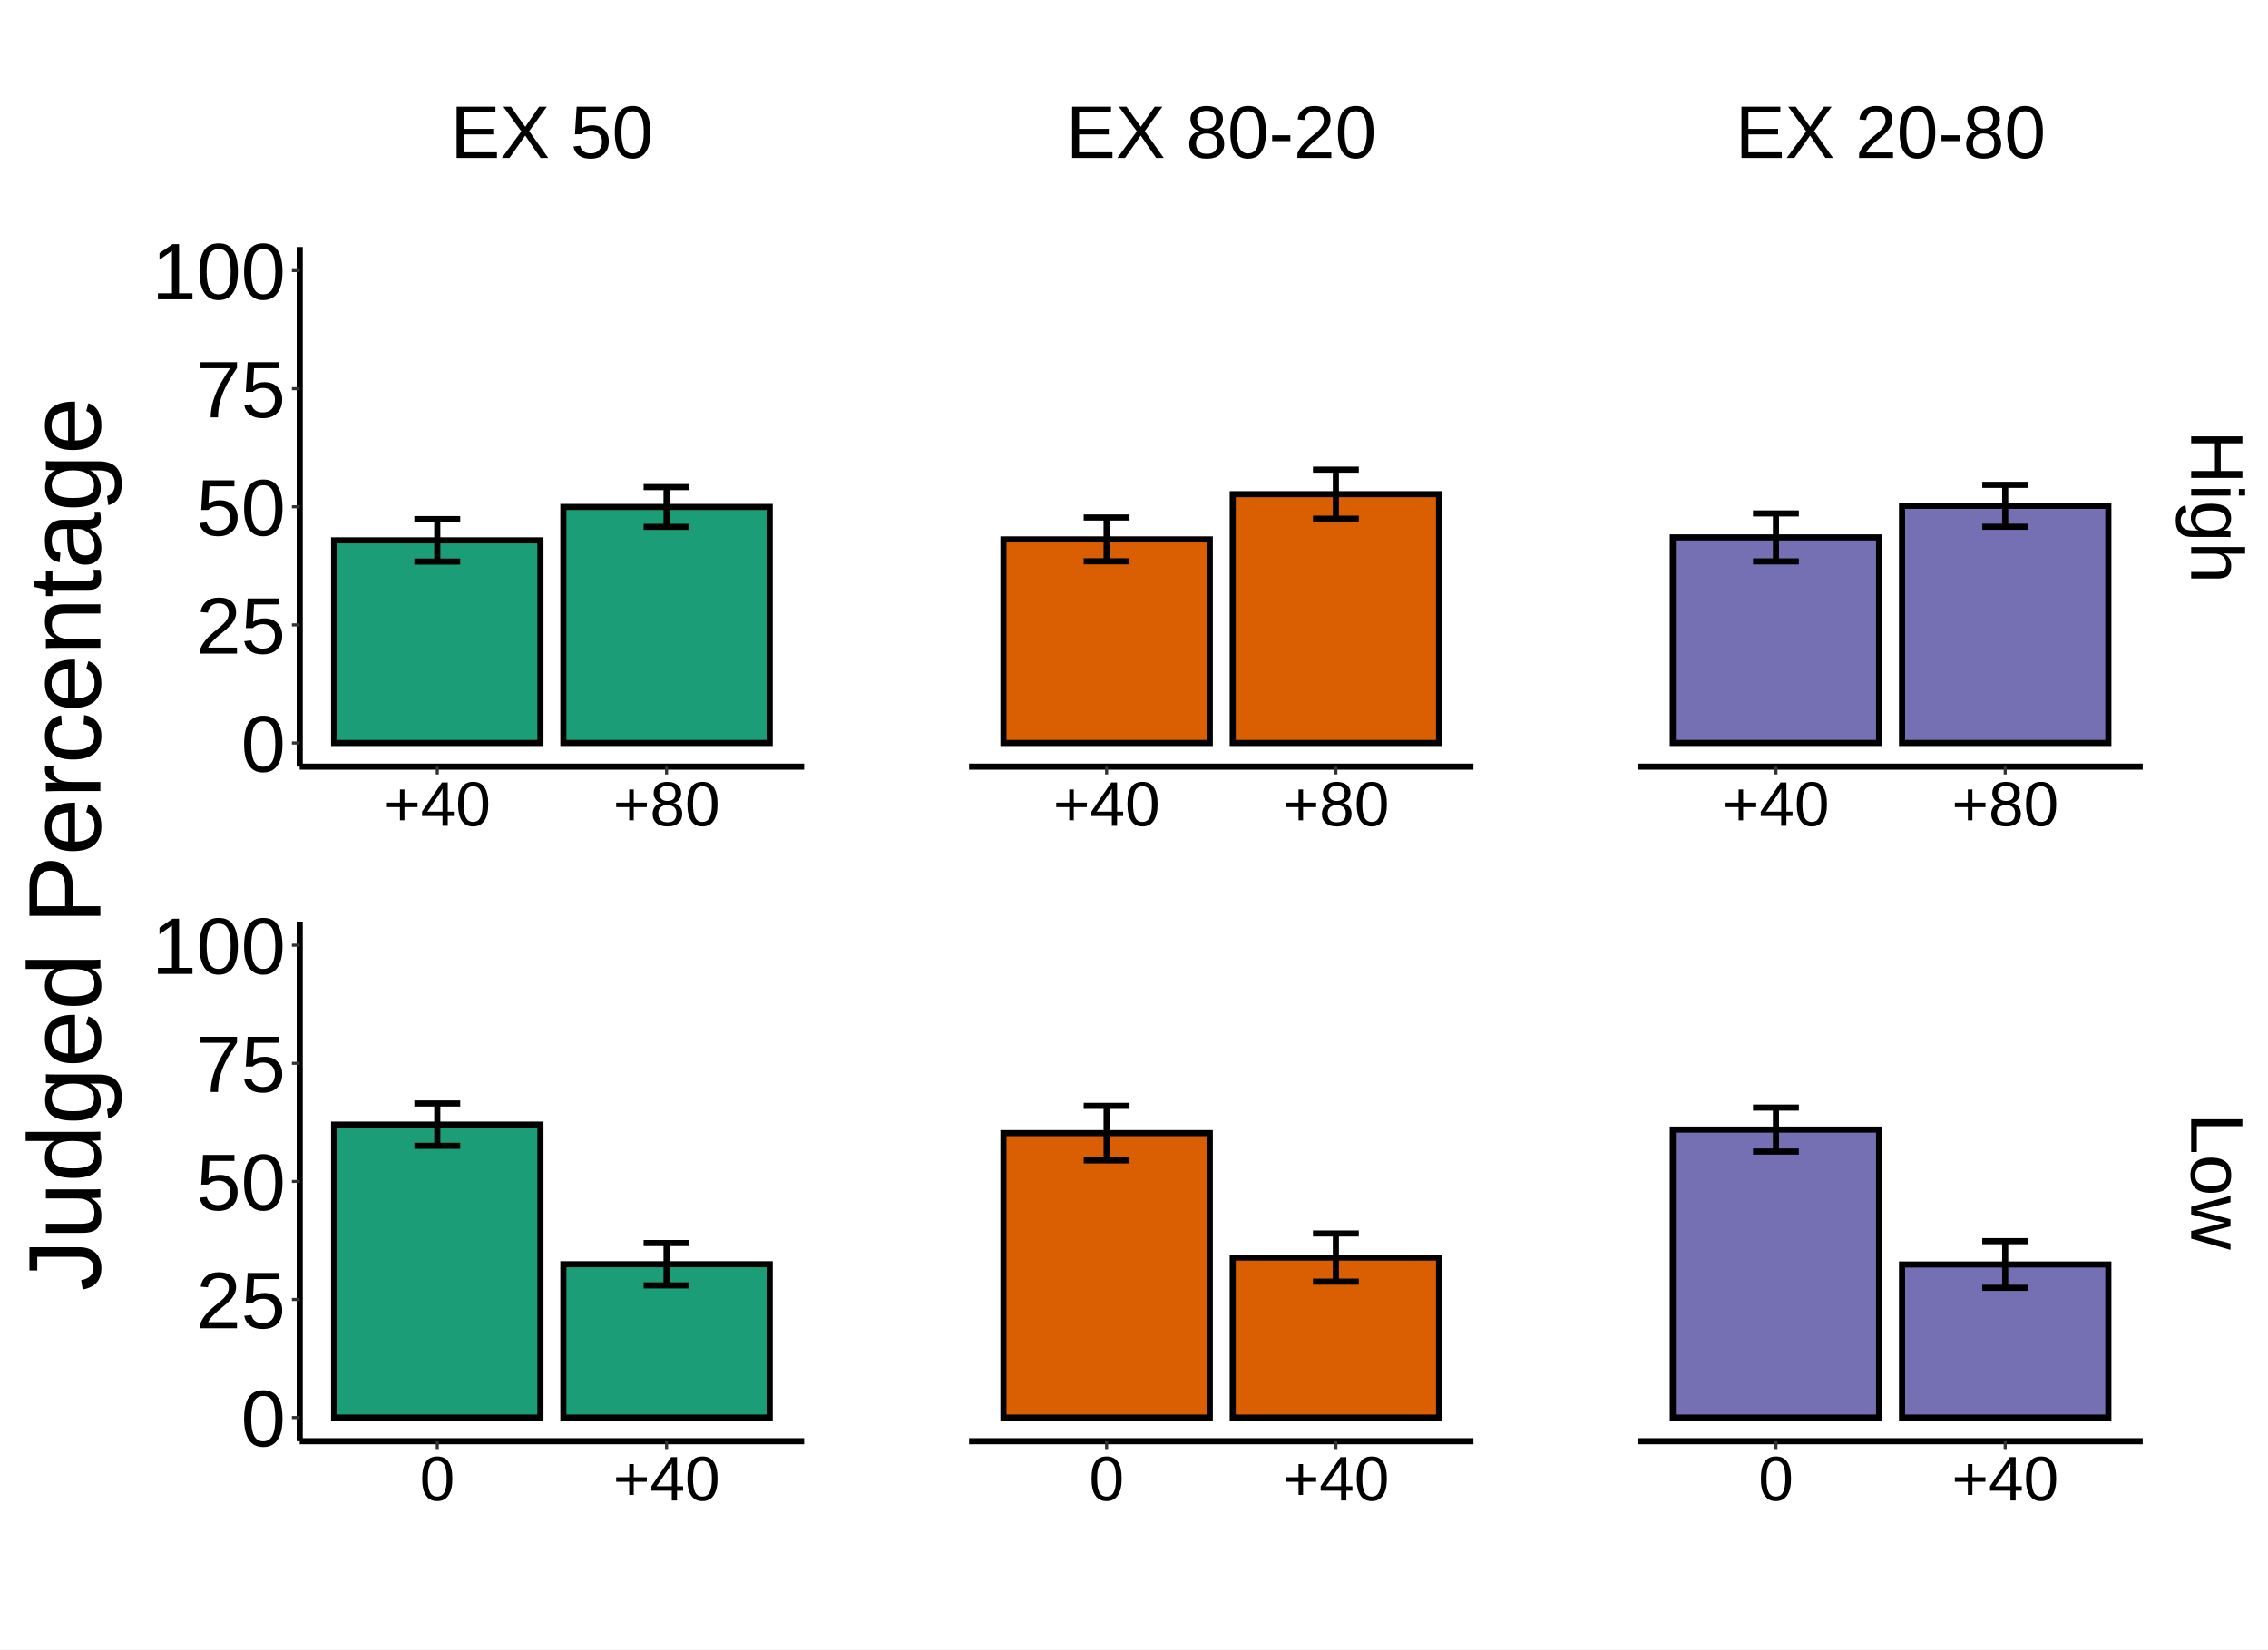
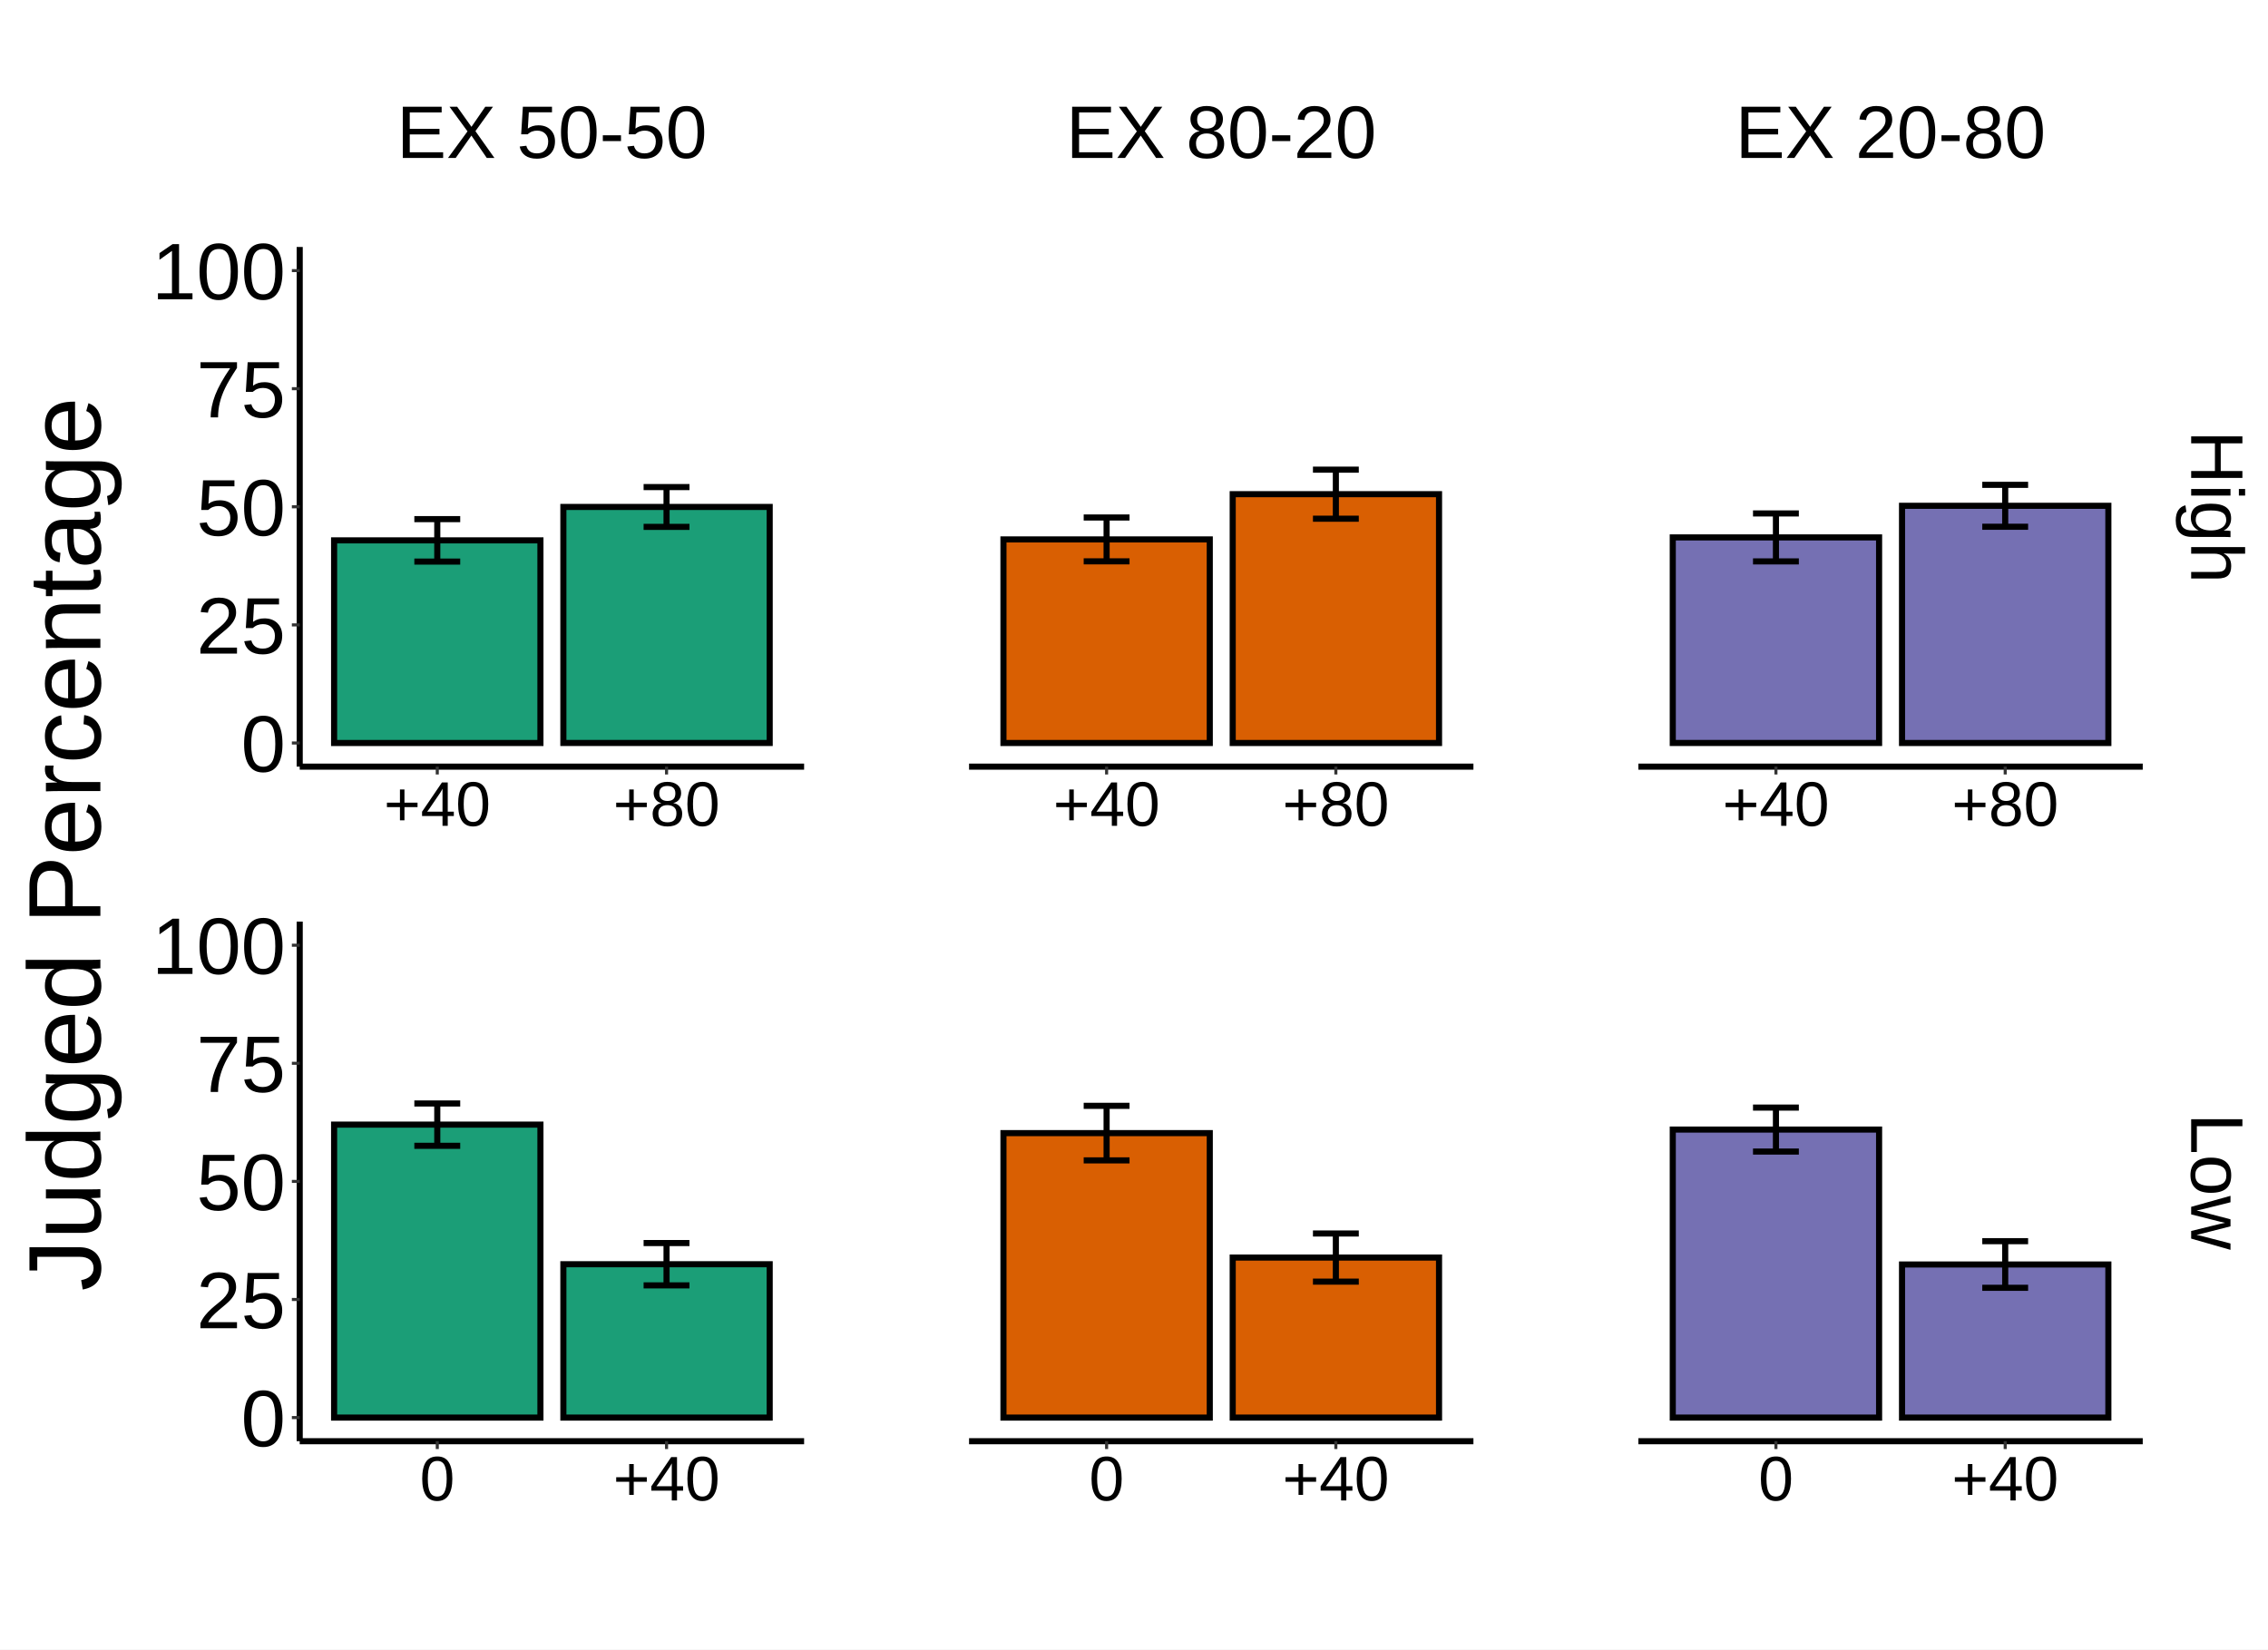
<svg xmlns="http://www.w3.org/2000/svg" class="svglite" width="792.00pt" height="576.00pt" viewBox="0 0 792.00 576.00">
  <defs>
    <style type="text/css">
    .svglite line, .svglite polyline, .svglite polygon, .svglite path, .svglite rect, .svglite circle {
      fill: none;
      stroke: #000000;
      stroke-linecap: round;
      stroke-linejoin: round;
      stroke-miterlimit: 10.00;
    }
    .svglite text {
      white-space: pre;
    }
  </style>
  </defs>
  <rect width="100%" height="100%" style="stroke: none; fill: #FFFFFF;" />
  <defs>
    <clipPath id="cpMC4wMHw3OTIuMDB8MC4wMHw1NzYuMDA=">
      <rect x="0.00" y="0.00" width="792.00" height="576.00" />
    </clipPath>
  </defs>
  <g clip-path="url(#cpMC4wMHw3OTIuMDB8MC4wMHw1NzYuMDA=)">
    <rect x="0.00" y="0.00" width="792.00" height="576.00" style="stroke-width: 1.07; stroke: #FFFFFF; fill: #FFFFFF;" />
  </g>
  <defs>
    <clipPath id="cpMTA0LjY2fDI4MC44MHw4Ni4yNnwyNjcuNzQ=">
      <rect x="104.66" y="86.26" width="176.13" height="181.48" />
    </clipPath>
  </defs>
  <g clip-path="url(#cpMTA0LjY2fDI4MC44MHw4Ni4yNnwyNjcuNzQ=)">
    <rect x="104.66" y="86.26" width="176.13" height="181.48" style="stroke-width: 1.07; stroke: none; fill: #FFFFFF;" />
    <rect x="116.67" y="188.72" width="72.05" height="70.77" style="stroke-width: 2.13; stroke-linecap: butt; stroke-linejoin: miter; fill: #1B9E77;" />
    <rect x="196.73" y="177.05" width="72.05" height="82.43" style="stroke-width: 2.13; stroke-linecap: butt; stroke-linejoin: miter; fill: #1B9E77;" />
    <polyline points="144.69,181.30 160.71,181.30 " style="stroke-width: 2.13; stroke-linecap: butt;" />
    <polyline points="152.70,181.30 152.70,196.13 " style="stroke-width: 2.13; stroke-linecap: butt;" />
    <polyline points="144.69,196.13 160.71,196.13 " style="stroke-width: 2.13; stroke-linecap: butt;" />
    <polyline points="224.75,170.11 240.77,170.11 " style="stroke-width: 2.13; stroke-linecap: butt;" />
    <polyline points="232.76,170.11 232.76,184.00 " style="stroke-width: 2.13; stroke-linecap: butt;" />
    <polyline points="224.75,184.00 240.77,184.00 " style="stroke-width: 2.13; stroke-linecap: butt;" />
  </g>
  <g clip-path="url(#cpMC4wMHw3OTIuMDB8MC4wMHw1NzYuMDA=)">
</g>
  <defs>
    <clipPath id="cpMzM4LjQwfDUxNC41M3w4Ni4yNnwyNjcuNzQ=">
      <rect x="338.40" y="86.26" width="176.13" height="181.48" />
    </clipPath>
  </defs>
  <g clip-path="url(#cpMzM4LjQwfDUxNC41M3w4Ni4yNnwyNjcuNzQ=)">
    <rect x="338.40" y="86.26" width="176.13" height="181.48" style="stroke-width: 1.07; stroke: none; fill: #FFFFFF;" />
    <rect x="350.41" y="188.39" width="72.05" height="71.10" style="stroke-width: 2.13; stroke-linecap: butt; stroke-linejoin: miter; fill: #D95F02;" />
    <rect x="430.47" y="172.59" width="72.05" height="86.90" style="stroke-width: 2.13; stroke-linecap: butt; stroke-linejoin: miter; fill: #D95F02;" />
    <polyline points="378.43,180.74 394.44,180.74 " style="stroke-width: 2.13; stroke-linecap: butt;" />
    <polyline points="386.43,180.74 386.43,196.04 " style="stroke-width: 2.13; stroke-linecap: butt;" />
    <polyline points="378.43,196.04 394.44,196.04 " style="stroke-width: 2.13; stroke-linecap: butt;" />
    <polyline points="458.49,164.02 474.50,164.02 " style="stroke-width: 2.13; stroke-linecap: butt;" />
    <polyline points="466.49,164.02 466.49,181.15 " style="stroke-width: 2.13; stroke-linecap: butt;" />
    <polyline points="458.49,181.15 474.50,181.15 " style="stroke-width: 2.13; stroke-linecap: butt;" />
  </g>
  <g clip-path="url(#cpMC4wMHw3OTIuMDB8MC4wMHw1NzYuMDA=)">
</g>
  <defs>
    <clipPath id="cpNTcyLjEzfDc0OC4yNnw4Ni4yNnwyNjcuNzQ=">
      <rect x="572.13" y="86.26" width="176.13" height="181.48" />
    </clipPath>
  </defs>
  <g clip-path="url(#cpNTcyLjEzfDc0OC4yNnw4Ni4yNnwyNjcuNzQ=)">
    <rect x="572.13" y="86.26" width="176.13" height="181.48" style="stroke-width: 1.07; stroke: none; fill: #FFFFFF;" />
    <rect x="584.14" y="187.69" width="72.05" height="71.79" style="stroke-width: 2.13; stroke-linecap: butt; stroke-linejoin: miter; fill: #7570B3;" />
    <rect x="664.20" y="176.65" width="72.05" height="82.84" style="stroke-width: 2.13; stroke-linecap: butt; stroke-linejoin: miter; fill: #7570B3;" />
    <polyline points="612.16,179.31 628.17,179.31 " style="stroke-width: 2.13; stroke-linecap: butt;" />
    <polyline points="620.17,179.31 620.17,196.07 " style="stroke-width: 2.13; stroke-linecap: butt;" />
    <polyline points="612.16,196.07 628.17,196.07 " style="stroke-width: 2.13; stroke-linecap: butt;" />
    <polyline points="692.22,169.33 708.23,169.33 " style="stroke-width: 2.13; stroke-linecap: butt;" />
    <polyline points="700.23,169.33 700.23,183.97 " style="stroke-width: 2.13; stroke-linecap: butt;" />
    <polyline points="692.22,183.97 708.23,183.97 " style="stroke-width: 2.13; stroke-linecap: butt;" />
  </g>
  <g clip-path="url(#cpMC4wMHw3OTIuMDB8MC4wMHw1NzYuMDA=)">
</g>
  <defs>
    <clipPath id="cpMTA0LjY2fDI4MC44MHwzMjEuODZ8NTAzLjM0">
      <rect x="104.66" y="321.86" width="176.13" height="181.48" />
    </clipPath>
  </defs>
  <g clip-path="url(#cpMTA0LjY2fDI4MC44MHwzMjEuODZ8NTAzLjM0)">
    <rect x="104.66" y="321.86" width="176.13" height="181.48" style="stroke-width: 1.07; stroke: none; fill: #FFFFFF;" />
    <rect x="116.67" y="392.77" width="72.05" height="102.32" style="stroke-width: 2.13; stroke-linecap: butt; stroke-linejoin: miter; fill: #1B9E77;" />
    <rect x="196.73" y="441.53" width="72.05" height="53.56" style="stroke-width: 2.13; stroke-linecap: butt; stroke-linejoin: miter; fill: #1B9E77;" />
    <polyline points="144.69,385.38 160.71,385.38 " style="stroke-width: 2.13; stroke-linecap: butt;" />
    <polyline points="152.70,385.38 152.70,400.17 " style="stroke-width: 2.13; stroke-linecap: butt;" />
    <polyline points="144.69,400.17 160.71,400.17 " style="stroke-width: 2.13; stroke-linecap: butt;" />
    <polyline points="224.75,434.14 240.77,434.14 " style="stroke-width: 2.13; stroke-linecap: butt;" />
    <polyline points="232.76,434.14 232.76,448.91 " style="stroke-width: 2.13; stroke-linecap: butt;" />
    <polyline points="224.75,448.91 240.77,448.91 " style="stroke-width: 2.13; stroke-linecap: butt;" />
  </g>
  <g clip-path="url(#cpMC4wMHw3OTIuMDB8MC4wMHw1NzYuMDA=)">
</g>
  <defs>
    <clipPath id="cpMzM4LjQwfDUxNC41M3wzMjEuODZ8NTAzLjM0">
      <rect x="338.40" y="321.86" width="176.13" height="181.48" />
    </clipPath>
  </defs>
  <g clip-path="url(#cpMzM4LjQwfDUxNC41M3wzMjEuODZ8NTAzLjM0)">
    <rect x="338.40" y="321.86" width="176.13" height="181.48" style="stroke-width: 1.07; stroke: none; fill: #FFFFFF;" />
    <rect x="350.41" y="395.74" width="72.05" height="99.35" style="stroke-width: 2.13; stroke-linecap: butt; stroke-linejoin: miter; fill: #D95F02;" />
    <rect x="430.47" y="439.20" width="72.05" height="55.89" style="stroke-width: 2.13; stroke-linecap: butt; stroke-linejoin: miter; fill: #D95F02;" />
    <polyline points="378.43,386.21 394.44,386.21 " style="stroke-width: 2.13; stroke-linecap: butt;" />
    <polyline points="386.43,386.21 386.43,405.26 " style="stroke-width: 2.13; stroke-linecap: butt;" />
    <polyline points="378.43,405.26 394.44,405.26 " style="stroke-width: 2.13; stroke-linecap: butt;" />
    <polyline points="458.49,430.79 474.50,430.79 " style="stroke-width: 2.13; stroke-linecap: butt;" />
    <polyline points="466.49,430.79 466.49,447.61 " style="stroke-width: 2.13; stroke-linecap: butt;" />
    <polyline points="458.49,447.61 474.50,447.61 " style="stroke-width: 2.13; stroke-linecap: butt;" />
  </g>
  <g clip-path="url(#cpMC4wMHw3OTIuMDB8MC4wMHw1NzYuMDA=)">
</g>
  <defs>
    <clipPath id="cpNTcyLjEzfDc0OC4yNnwzMjEuODZ8NTAzLjM0">
      <rect x="572.13" y="321.86" width="176.13" height="181.48" />
    </clipPath>
  </defs>
  <g clip-path="url(#cpNTcyLjEzfDc0OC4yNnwzMjEuODZ8NTAzLjM0)">
    <rect x="572.13" y="321.86" width="176.13" height="181.48" style="stroke-width: 1.07; stroke: none; fill: #FFFFFF;" />
    <rect x="584.14" y="394.50" width="72.05" height="100.59" style="stroke-width: 2.13; stroke-linecap: butt; stroke-linejoin: miter; fill: #7570B3;" />
    <rect x="664.20" y="441.62" width="72.05" height="53.47" style="stroke-width: 2.13; stroke-linecap: butt; stroke-linejoin: miter; fill: #7570B3;" />
    <polyline points="612.16,386.83 628.17,386.83 " style="stroke-width: 2.13; stroke-linecap: butt;" />
    <polyline points="620.17,386.83 620.17,402.18 " style="stroke-width: 2.13; stroke-linecap: butt;" />
    <polyline points="612.16,402.18 628.17,402.18 " style="stroke-width: 2.13; stroke-linecap: butt;" />
    <polyline points="692.22,433.48 708.23,433.48 " style="stroke-width: 2.13; stroke-linecap: butt;" />
    <polyline points="700.23,433.48 700.23,449.76 " style="stroke-width: 2.13; stroke-linecap: butt;" />
    <polyline points="692.22,449.76 708.23,449.76 " style="stroke-width: 2.13; stroke-linecap: butt;" />
  </g>
  <g clip-path="url(#cpMC4wMHw3OTIuMDB8MC4wMHw1NzYuMDA=)">
</g>
  <defs>
    <clipPath id="cpMTA0LjY2fDI4MC44MHw1LjQ4fDg2LjI2">
      <rect x="104.66" y="5.48" width="176.13" height="80.78" />
    </clipPath>
  </defs>
  <g clip-path="url(#cpMTA0LjY2fDI4MC44MHw1LjQ4fDg2LjI2)">
    <rect x="104.66" y="5.48" width="176.13" height="80.78" style="stroke-width: 1.07; stroke: #FFFFFF; fill: #FFFFFF;" />
-     <text x="192.73" y="55.17" text-anchor="middle" style="font-size: 26.00px; font-family: &quot;Arial&quot;;" textLength="70.83px" lengthAdjust="spacingAndGlyphs">EX 50</text>
+     <text x="192.73" y="55.17" text-anchor="middle" style="font-size: 26.00px; font-family: &quot;Arial&quot;;" textLength="108.40px" lengthAdjust="spacingAndGlyphs">EX 50-50</text>
  </g>
  <g clip-path="url(#cpMC4wMHw3OTIuMDB8MC4wMHw1NzYuMDA=)">
</g>
  <defs>
    <clipPath id="cpMzM4LjQwfDUxNC41M3w1LjQ4fDg2LjI2">
      <rect x="338.40" y="5.48" width="176.13" height="80.78" />
    </clipPath>
  </defs>
  <g clip-path="url(#cpMzM4LjQwfDUxNC41M3w1LjQ4fDg2LjI2)">
    <rect x="338.40" y="5.48" width="176.13" height="80.78" style="stroke-width: 1.07; stroke: #FFFFFF; fill: #FFFFFF;" />
    <text x="426.46" y="55.17" text-anchor="middle" style="font-size: 26.00px; font-family: &quot;Arial&quot;;" textLength="108.40px" lengthAdjust="spacingAndGlyphs">EX 80-20</text>
  </g>
  <g clip-path="url(#cpMC4wMHw3OTIuMDB8MC4wMHw1NzYuMDA=)">
</g>
  <defs>
    <clipPath id="cpNTcyLjEzfDc0OC4yNnw1LjQ4fDg2LjI2">
      <rect x="572.13" y="5.48" width="176.13" height="80.78" />
    </clipPath>
  </defs>
  <g clip-path="url(#cpNTcyLjEzfDc0OC4yNnw1LjQ4fDg2LjI2)">
    <rect x="572.13" y="5.48" width="176.13" height="80.78" style="stroke-width: 1.07; stroke: #FFFFFF; fill: #FFFFFF;" />
    <text x="660.20" y="55.17" text-anchor="middle" style="font-size: 26.00px; font-family: &quot;Arial&quot;;" textLength="108.40px" lengthAdjust="spacingAndGlyphs">EX 20-80</text>
  </g>
  <g clip-path="url(#cpMC4wMHw3OTIuMDB8MC4wMHw1NzYuMDA=)">
</g>
  <defs>
    <clipPath id="cpNzQ4LjI2fDc4Ni41Mnw4Ni4yNnwyNjcuNzQ=">
      <rect x="748.26" y="86.26" width="38.26" height="181.48" />
    </clipPath>
  </defs>
  <g clip-path="url(#cpNzQ4LjI2fDc4Ni41Mnw4Ni4yNnwyNjcuNzQ=)">
    <rect x="748.26" y="86.26" width="38.26" height="181.48" style="stroke-width: 1.07; stroke: #FFFFFF; fill: #FFFFFF;" />
    <text transform="translate(765.17,177.00) rotate(90)" text-anchor="middle" style="font-size: 26.00px; font-family: &quot;Arial&quot;;" textLength="53.47px" lengthAdjust="spacingAndGlyphs">High</text>
  </g>
  <g clip-path="url(#cpMC4wMHw3OTIuMDB8MC4wMHw1NzYuMDA=)">
</g>
  <defs>
    <clipPath id="cpNzQ4LjI2fDc4Ni41MnwzMjEuODZ8NTAzLjM0">
      <rect x="748.26" y="321.86" width="38.26" height="181.48" />
    </clipPath>
  </defs>
  <g clip-path="url(#cpNzQ4LjI2fDc4Ni41MnwzMjEuODZ8NTAzLjM0)">
    <rect x="748.26" y="321.86" width="38.26" height="181.48" style="stroke-width: 1.07; stroke: #FFFFFF; fill: #FFFFFF;" />
    <text transform="translate(765.17,412.60) rotate(90)" text-anchor="middle" style="font-size: 26.00px; font-family: &quot;Arial&quot;;" textLength="47.69px" lengthAdjust="spacingAndGlyphs">Low</text>
  </g>
  <g clip-path="url(#cpMC4wMHw3OTIuMDB8MC4wMHw1NzYuMDA=)">
    <polyline points="104.66,503.34 280.80,503.34 " style="stroke-width: 2.13; stroke-linecap: butt;" />
    <polyline points="152.70,506.08 152.70,503.34 " style="stroke-width: 1.07; stroke: #333333; stroke-linecap: butt;" />
    <polyline points="232.76,506.08 232.76,503.34 " style="stroke-width: 1.07; stroke: #333333; stroke-linecap: butt;" />
    <text x="152.70" y="524.02" text-anchor="middle" style="font-size: 22.00px; font-family: &quot;Arial&quot;;" textLength="12.24px" lengthAdjust="spacingAndGlyphs">0</text>
    <text x="232.76" y="524.02" text-anchor="middle" style="font-size: 22.00px; font-family: &quot;Arial&quot;;" textLength="37.33px" lengthAdjust="spacingAndGlyphs">+40</text>
    <polyline points="338.40,503.34 514.53,503.34 " style="stroke-width: 2.13; stroke-linecap: butt;" />
    <polyline points="386.43,506.08 386.43,503.34 " style="stroke-width: 1.07; stroke: #333333; stroke-linecap: butt;" />
    <polyline points="466.49,506.08 466.49,503.34 " style="stroke-width: 1.07; stroke: #333333; stroke-linecap: butt;" />
    <text x="386.43" y="524.02" text-anchor="middle" style="font-size: 22.00px; font-family: &quot;Arial&quot;;" textLength="12.24px" lengthAdjust="spacingAndGlyphs">0</text>
    <text x="466.49" y="524.02" text-anchor="middle" style="font-size: 22.00px; font-family: &quot;Arial&quot;;" textLength="37.33px" lengthAdjust="spacingAndGlyphs">+40</text>
    <polyline points="572.13,503.34 748.26,503.34 " style="stroke-width: 2.13; stroke-linecap: butt;" />
    <polyline points="620.17,506.08 620.17,503.34 " style="stroke-width: 1.07; stroke: #333333; stroke-linecap: butt;" />
    <polyline points="700.23,506.08 700.23,503.34 " style="stroke-width: 1.07; stroke: #333333; stroke-linecap: butt;" />
    <text x="620.17" y="524.02" text-anchor="middle" style="font-size: 22.00px; font-family: &quot;Arial&quot;;" textLength="12.24px" lengthAdjust="spacingAndGlyphs">0</text>
    <text x="700.23" y="524.02" text-anchor="middle" style="font-size: 22.00px; font-family: &quot;Arial&quot;;" textLength="37.33px" lengthAdjust="spacingAndGlyphs">+40</text>
    <polyline points="104.66,267.74 280.80,267.74 " style="stroke-width: 2.13; stroke-linecap: butt;" />
    <polyline points="152.70,270.48 152.70,267.74 " style="stroke-width: 1.07; stroke: #333333; stroke-linecap: butt;" />
    <polyline points="232.76,270.48 232.76,267.74 " style="stroke-width: 1.07; stroke: #333333; stroke-linecap: butt;" />
    <text x="152.70" y="288.42" text-anchor="middle" style="font-size: 22.00px; font-family: &quot;Arial&quot;;" textLength="37.33px" lengthAdjust="spacingAndGlyphs">+40</text>
    <text x="232.76" y="288.42" text-anchor="middle" style="font-size: 22.00px; font-family: &quot;Arial&quot;;" textLength="37.33px" lengthAdjust="spacingAndGlyphs">+80</text>
    <polyline points="338.40,267.74 514.53,267.74 " style="stroke-width: 2.13; stroke-linecap: butt;" />
    <polyline points="386.43,270.48 386.43,267.74 " style="stroke-width: 1.07; stroke: #333333; stroke-linecap: butt;" />
    <polyline points="466.49,270.48 466.49,267.74 " style="stroke-width: 1.07; stroke: #333333; stroke-linecap: butt;" />
    <text x="386.43" y="288.42" text-anchor="middle" style="font-size: 22.00px; font-family: &quot;Arial&quot;;" textLength="37.33px" lengthAdjust="spacingAndGlyphs">+40</text>
    <text x="466.49" y="288.42" text-anchor="middle" style="font-size: 22.00px; font-family: &quot;Arial&quot;;" textLength="37.33px" lengthAdjust="spacingAndGlyphs">+80</text>
    <polyline points="572.13,267.74 748.26,267.74 " style="stroke-width: 2.13; stroke-linecap: butt;" />
    <polyline points="620.17,270.48 620.17,267.74 " style="stroke-width: 1.07; stroke: #333333; stroke-linecap: butt;" />
    <polyline points="700.23,270.48 700.23,267.74 " style="stroke-width: 1.07; stroke: #333333; stroke-linecap: butt;" />
    <text x="620.17" y="288.42" text-anchor="middle" style="font-size: 22.00px; font-family: &quot;Arial&quot;;" textLength="37.33px" lengthAdjust="spacingAndGlyphs">+40</text>
    <text x="700.23" y="288.42" text-anchor="middle" style="font-size: 22.00px; font-family: &quot;Arial&quot;;" textLength="37.33px" lengthAdjust="spacingAndGlyphs">+80</text>
    <polyline points="104.66,267.74 104.66,86.26 " style="stroke-width: 2.13; stroke-linecap: butt;" />
    <text x="99.73" y="269.51" text-anchor="end" style="font-size: 28.00px; font-family: &quot;Arial&quot;;" textLength="15.57px" lengthAdjust="spacingAndGlyphs">0</text>
    <text x="99.73" y="228.26" text-anchor="end" style="font-size: 28.00px; font-family: &quot;Arial&quot;;" textLength="31.15px" lengthAdjust="spacingAndGlyphs">25</text>
    <text x="99.73" y="187.02" text-anchor="end" style="font-size: 28.00px; font-family: &quot;Arial&quot;;" textLength="31.15px" lengthAdjust="spacingAndGlyphs">50</text>
    <text x="99.73" y="145.77" text-anchor="end" style="font-size: 28.00px; font-family: &quot;Arial&quot;;" textLength="31.15px" lengthAdjust="spacingAndGlyphs">75</text>
    <text x="99.73" y="104.53" text-anchor="end" style="font-size: 28.00px; font-family: &quot;Arial&quot;;" textLength="46.72px" lengthAdjust="spacingAndGlyphs">100</text>
    <polyline points="101.92,259.49 104.66,259.49 " style="stroke-width: 1.07; stroke: #333333; stroke-linecap: butt;" />
    <polyline points="101.92,218.24 104.66,218.24 " style="stroke-width: 1.07; stroke: #333333; stroke-linecap: butt;" />
    <polyline points="101.92,177.00 104.66,177.00 " style="stroke-width: 1.07; stroke: #333333; stroke-linecap: butt;" />
    <polyline points="101.92,135.75 104.66,135.75 " style="stroke-width: 1.07; stroke: #333333; stroke-linecap: butt;" />
    <polyline points="101.92,94.51 104.66,94.51 " style="stroke-width: 1.07; stroke: #333333; stroke-linecap: butt;" />
    <polyline points="104.66,503.34 104.66,321.86 " style="stroke-width: 2.13; stroke-linecap: butt;" />
    <text x="99.73" y="505.11" text-anchor="end" style="font-size: 28.00px; font-family: &quot;Arial&quot;;" textLength="15.57px" lengthAdjust="spacingAndGlyphs">0</text>
    <text x="99.73" y="463.87" text-anchor="end" style="font-size: 28.00px; font-family: &quot;Arial&quot;;" textLength="31.15px" lengthAdjust="spacingAndGlyphs">25</text>
    <text x="99.73" y="422.62" text-anchor="end" style="font-size: 28.00px; font-family: &quot;Arial&quot;;" textLength="31.15px" lengthAdjust="spacingAndGlyphs">50</text>
    <text x="99.73" y="381.37" text-anchor="end" style="font-size: 28.00px; font-family: &quot;Arial&quot;;" textLength="31.15px" lengthAdjust="spacingAndGlyphs">75</text>
    <text x="99.73" y="340.13" text-anchor="end" style="font-size: 28.00px; font-family: &quot;Arial&quot;;" textLength="46.72px" lengthAdjust="spacingAndGlyphs">100</text>
    <polyline points="101.92,495.09 104.66,495.09 " style="stroke-width: 1.07; stroke: #333333; stroke-linecap: butt;" />
    <polyline points="101.92,453.84 104.66,453.84 " style="stroke-width: 1.07; stroke: #333333; stroke-linecap: butt;" />
    <polyline points="101.92,412.60 104.66,412.60 " style="stroke-width: 1.07; stroke: #333333; stroke-linecap: butt;" />
    <polyline points="101.92,371.35 104.66,371.35 " style="stroke-width: 1.07; stroke: #333333; stroke-linecap: butt;" />
    <polyline points="101.92,330.11 104.66,330.11 " style="stroke-width: 1.07; stroke: #333333; stroke-linecap: butt;" />
    <text transform="translate(35.05,294.80) rotate(-90)" text-anchor="middle" style="font-size: 36.00px; font-family: &quot;Arial&quot;;" textLength="312.26px" lengthAdjust="spacingAndGlyphs">Judged Percentage</text>
  </g>
</svg>
